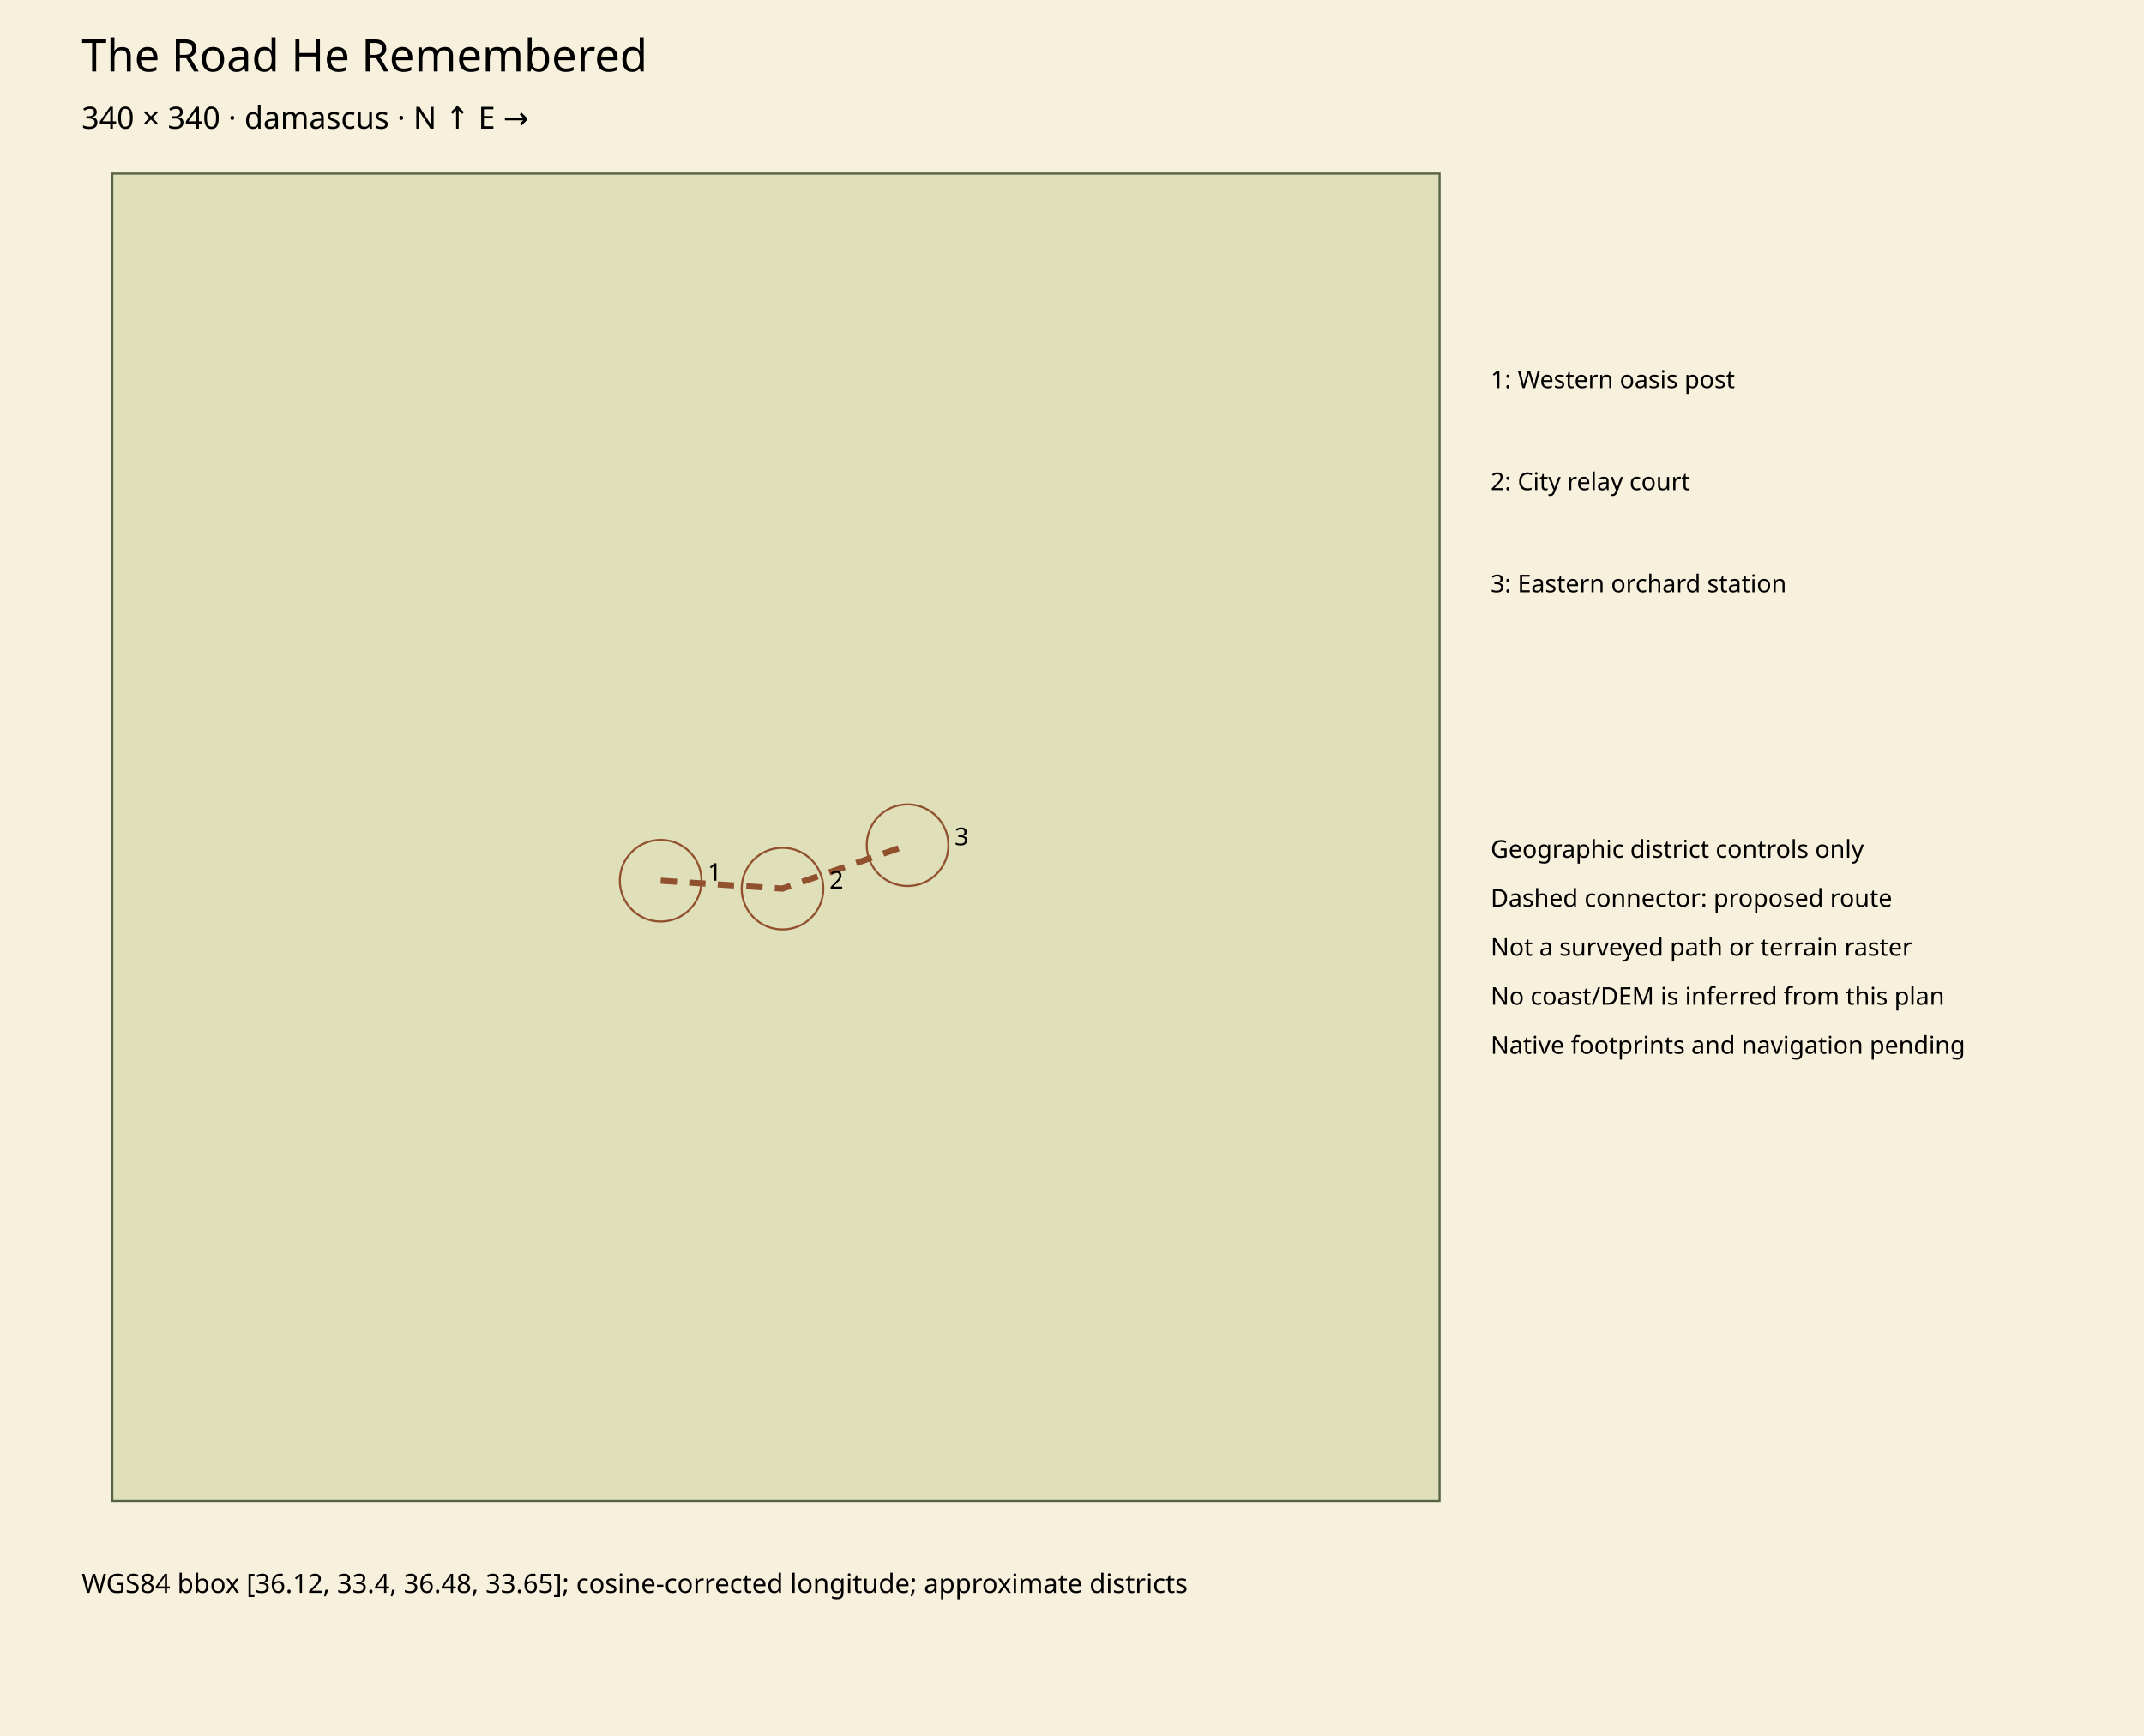
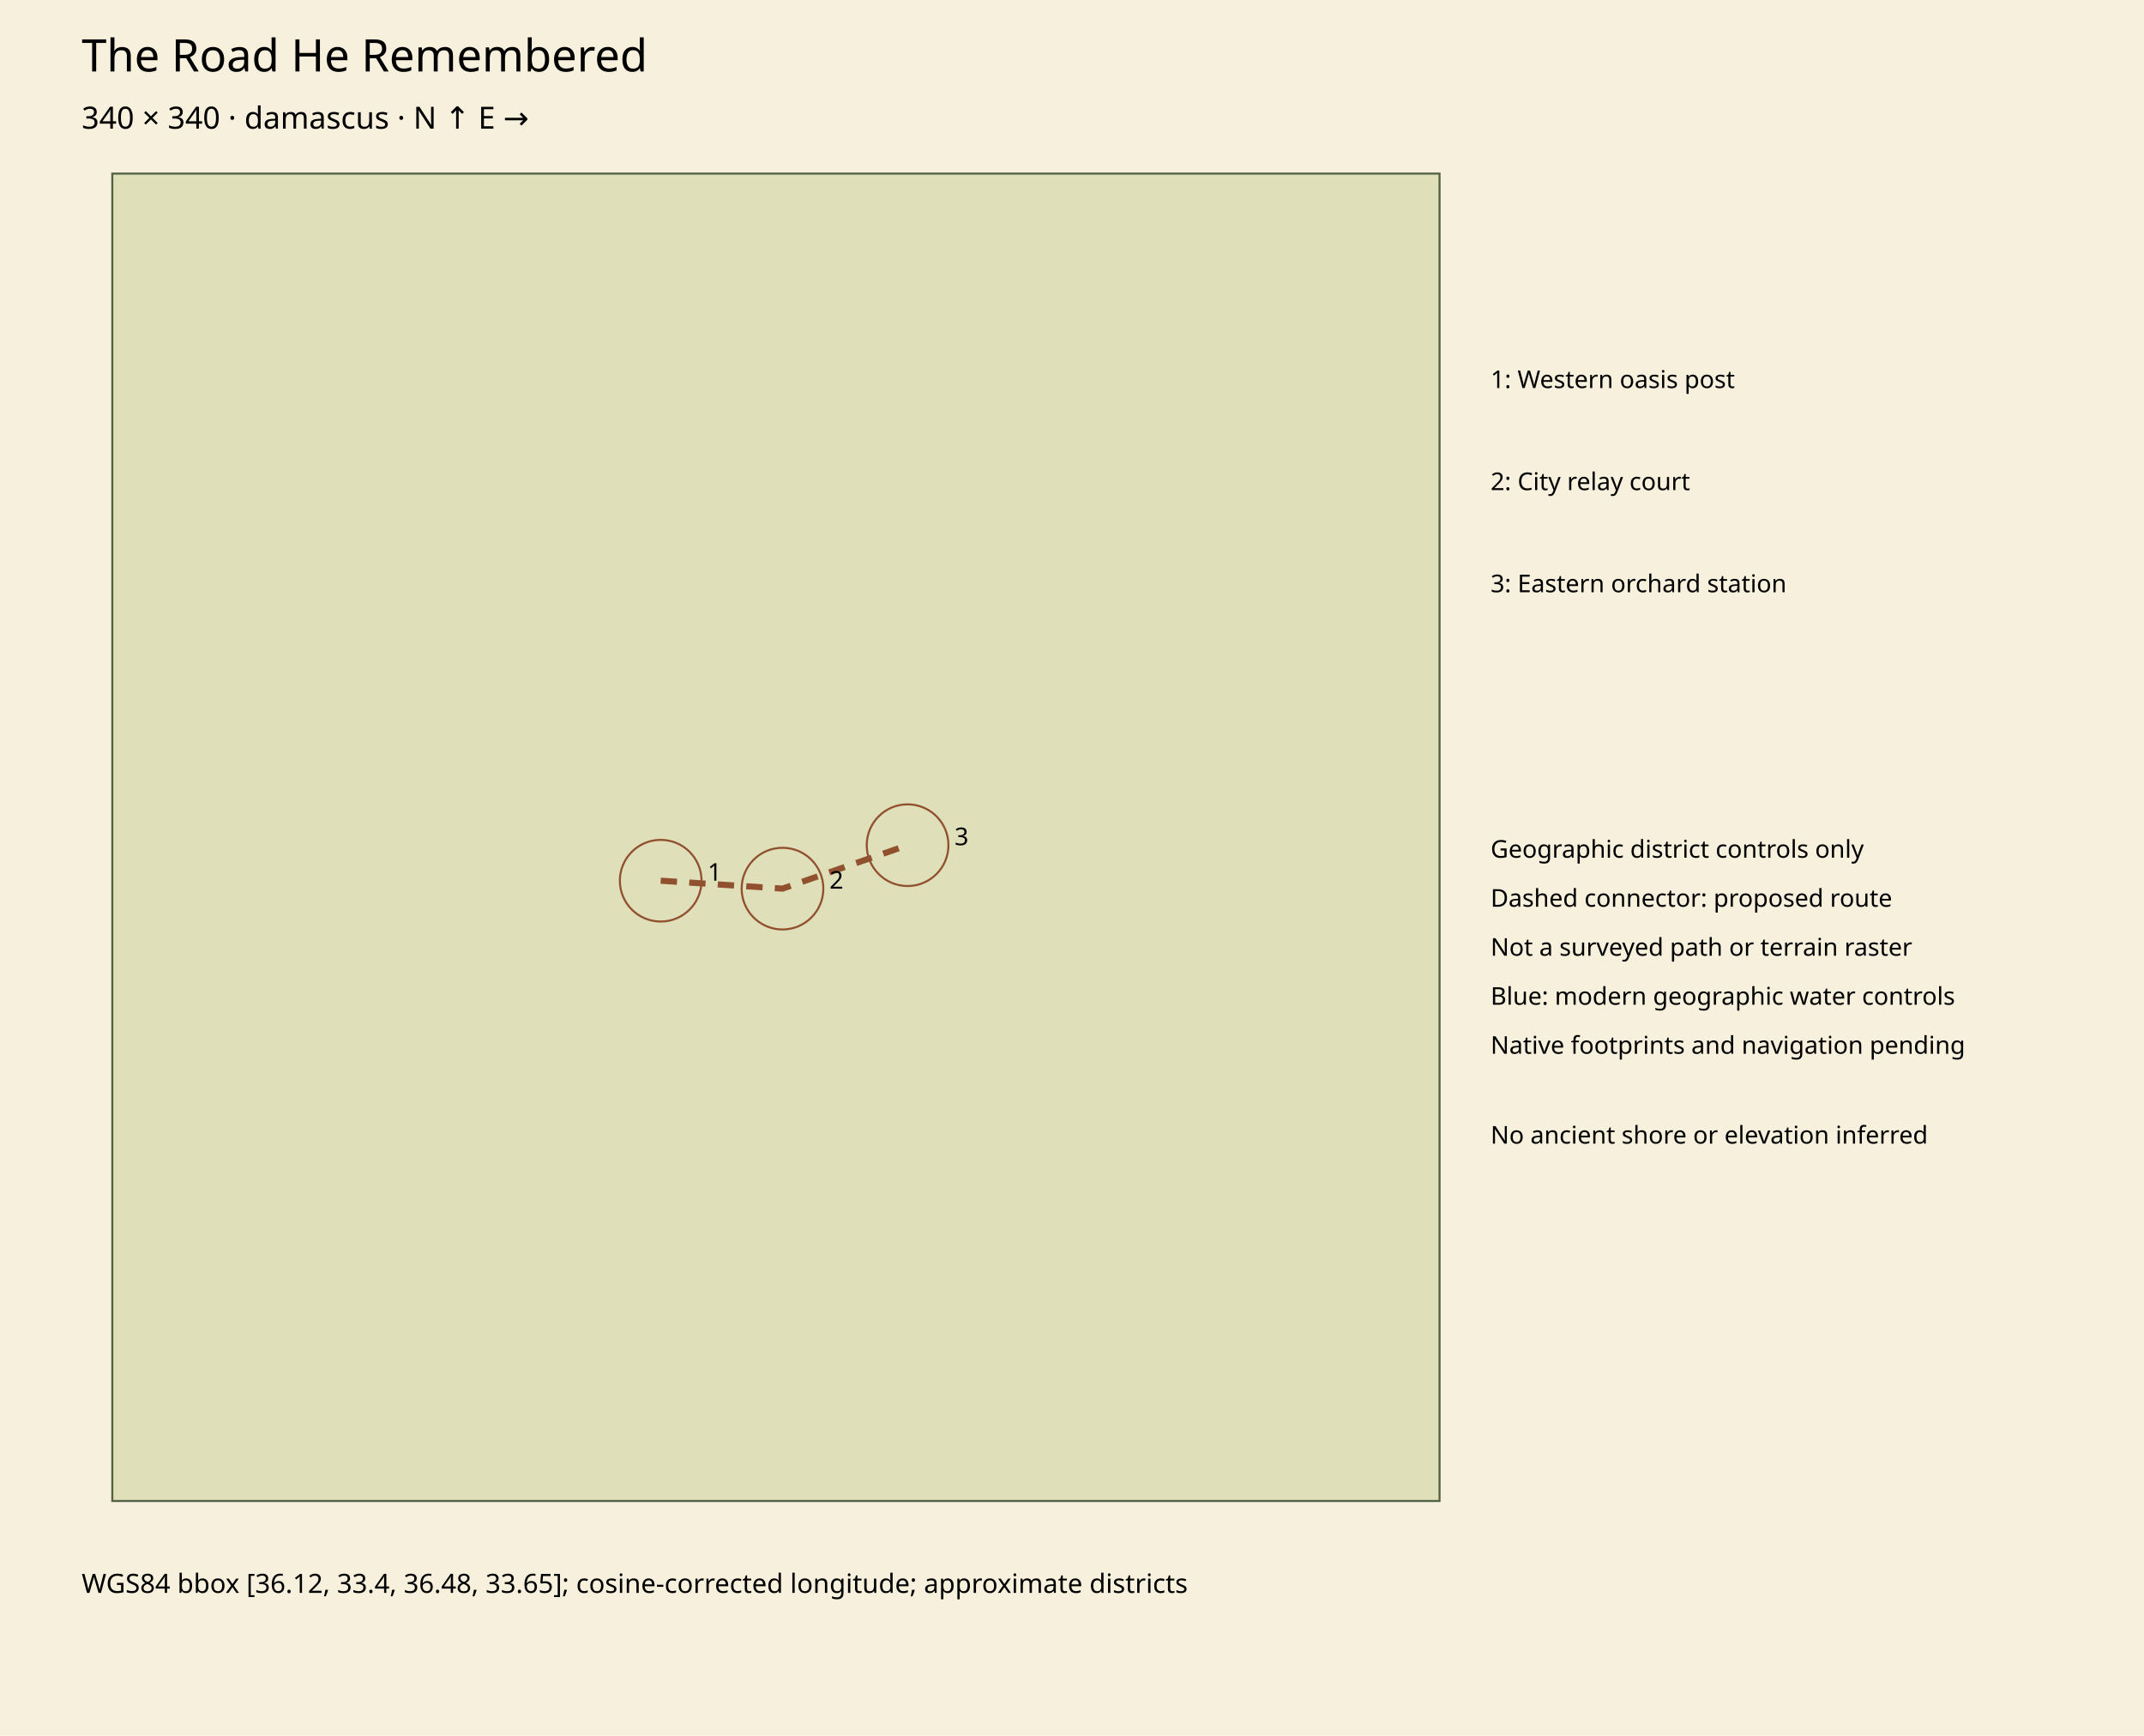
<svg xmlns="http://www.w3.org/2000/svg" viewBox="0 0 1050 850" role="img" aria-label="The Road He Remembered geographic districts">
  <rect width="1050" height="850" fill="#f6f0dc" />
  <rect x="55" y="85" width="650" height="650" fill="#dfdfba" stroke="#556344" />
  <text x="40" y="35" font-family="sans-serif" font-size="22">The Road He Remembered</text>
  <text x="40" y="63" font-family="sans-serif" font-size="15">340 × 340 · damascus · N ↑ E →</text>
  <polyline points="323.57,431.26 383.22,435.14 444.48,413.87" fill="none" stroke="#91512f" stroke-width="3" stroke-dasharray="8 6" />
  <circle cx="323.57" cy="431.26" r="20" fill="none" stroke="#91512f" />
  <text x="346.57" y="431.26" font-family="sans-serif">1</text>
  <text x="730" y="190" font-family="sans-serif" font-size="12">1: Western oasis post</text>
  <circle cx="383.22" cy="435.14" r="20" fill="none" stroke="#91512f" />
  <text x="406.22" y="435.14" font-family="sans-serif">2</text>
  <text x="730" y="240" font-family="sans-serif" font-size="12">2: City relay court</text>
  <circle cx="444.48" cy="413.87" r="20" fill="none" stroke="#91512f" />
  <text x="467.48" y="413.87" font-family="sans-serif">3</text>
  <text x="730" y="290" font-family="sans-serif" font-size="12">3: Eastern orchard station</text>
  <text x="730" y="420" font-family="sans-serif" font-size="12">Geographic district controls only</text>
  <text x="730" y="444" font-family="sans-serif" font-size="12">Dashed connector: proposed route</text>
  <text x="730" y="468" font-family="sans-serif" font-size="12">Not a surveyed path or terrain raster</text>
-   <text x="730" y="492" font-family="sans-serif" font-size="12">No coast/DEM is inferred from this plan</text>
+   <text x="730" y="492" font-family="sans-serif" font-size="12">Blue: modern geographic water controls</text>
  <text x="730" y="516" font-family="sans-serif" font-size="12">Native footprints and navigation pending</text>
+   <text x="730" y="560" font-family="sans-serif" font-size="12">No ancient shore or elevation inferred</text>
  <text x="40" y="780" font-family="sans-serif" font-size="13">WGS84 bbox [36.12, 33.4, 36.48, 33.65]; cosine-corrected longitude; approximate districts</text>
</svg>
